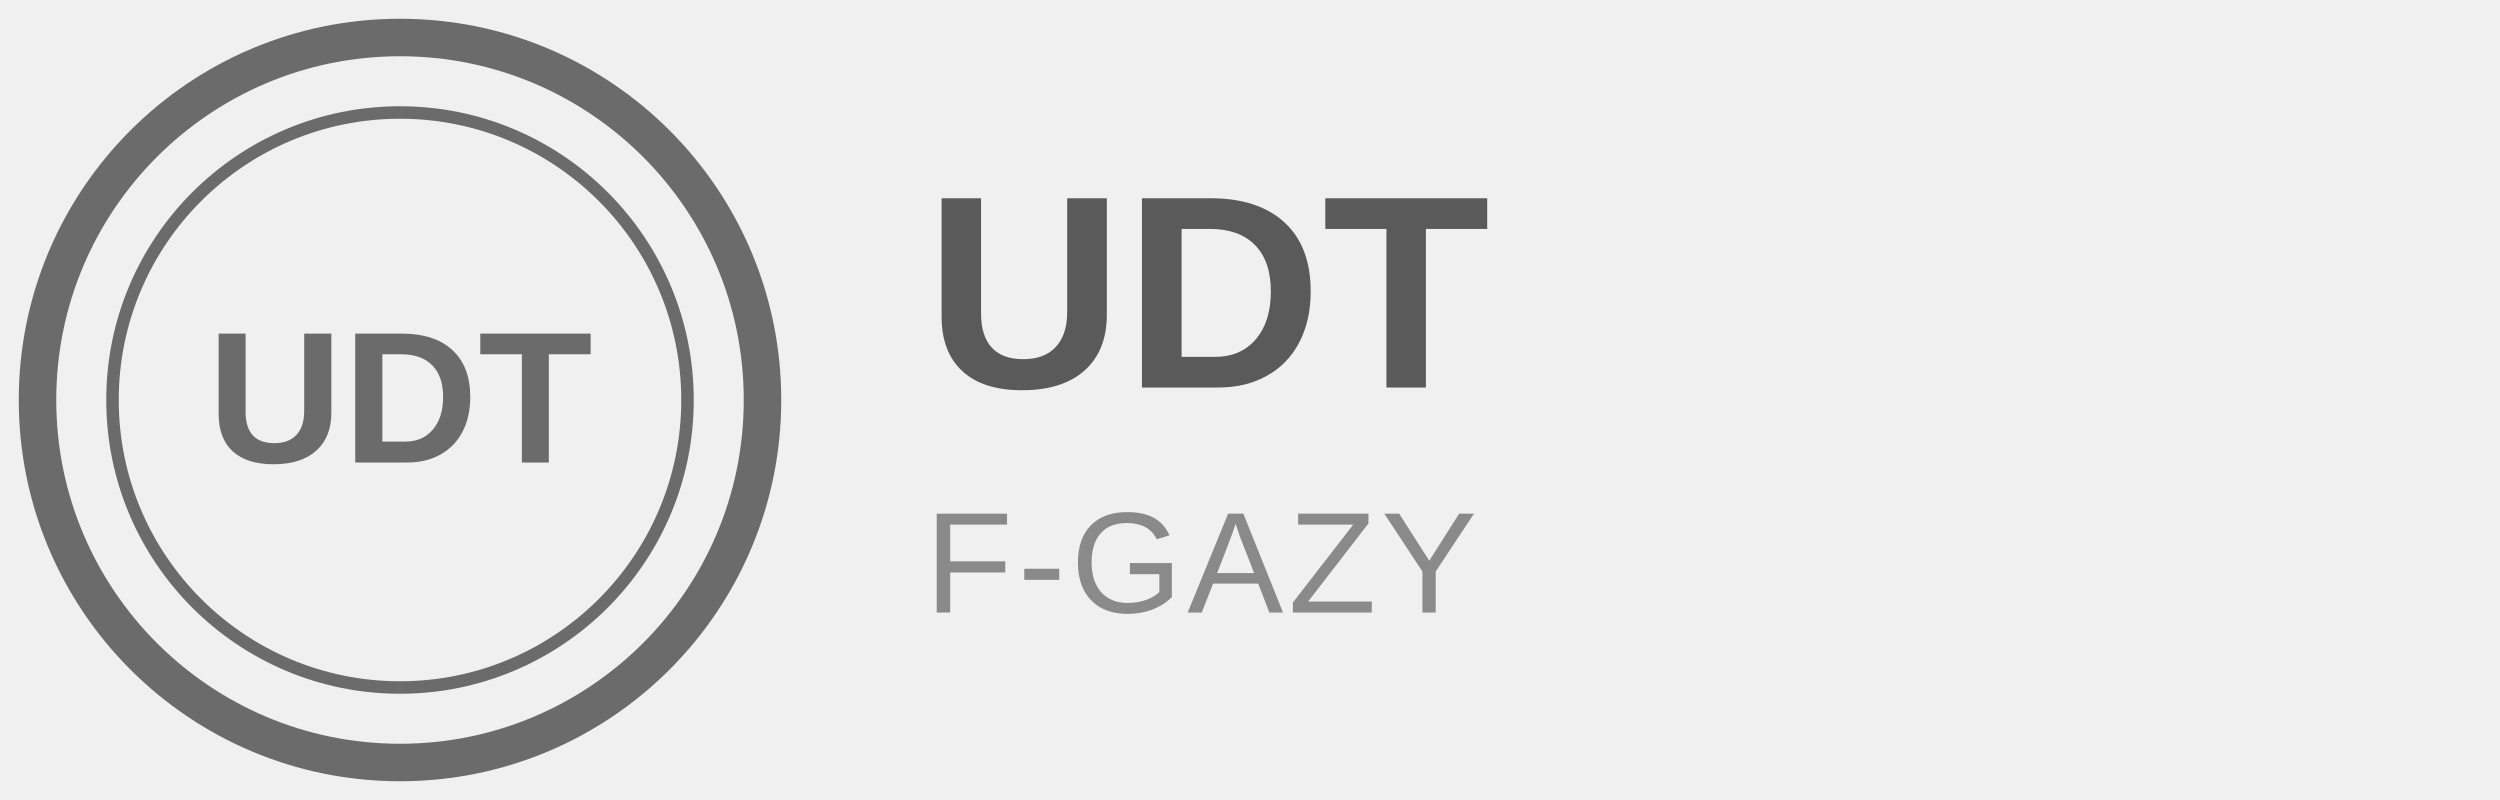
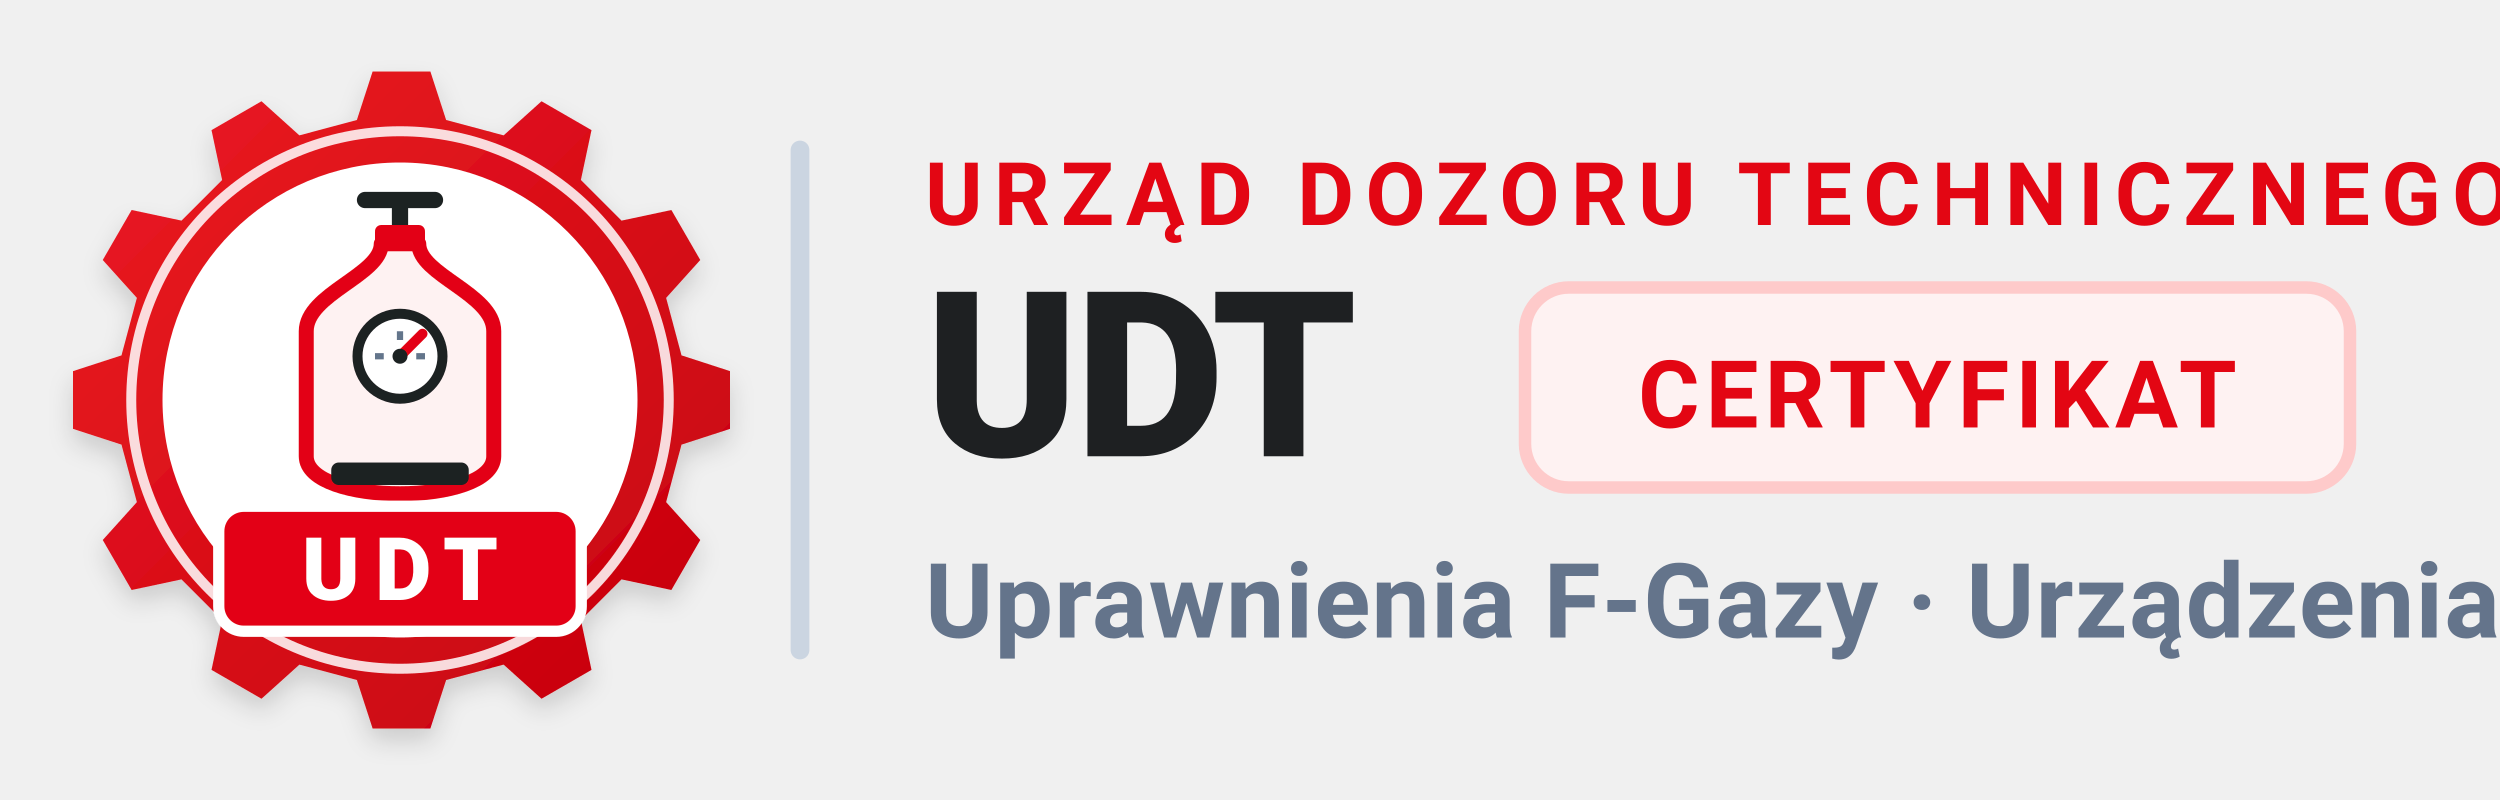
- <svg xmlns="http://www.w3.org/2000/svg" viewBox="0 0 200 64" width="200" height="64" role="img" aria-label="UDT F-GAZY">
-   <circle cx="32" cy="32" r="29" fill="none" stroke="#6b6b6b" stroke-width="3" />
-   <circle cx="32" cy="32" r="23" fill="none" stroke="#6b6b6b" stroke-width="1" />
-   <text x="32" y="37" text-anchor="middle" font-family="Arial, Helvetica, sans-serif" font-weight="700" font-size="15" fill="#6b6b6b">UDT</text>
-   <text x="74" y="31" font-family="Arial, Helvetica, sans-serif" font-weight="700" font-size="22" fill="#5a5a5a">UDT</text>
-   <text x="74" y="49" font-family="Arial, Helvetica, sans-serif" font-size="11.5" letter-spacing="0.4" fill="#8a8a8a">F-GAZY</text>
+ <svg xmlns="http://www.w3.org/2000/svg" viewBox="0 0 200 64" width="200" height="64" role="img" aria-label="UDT - Urząd Dozoru Technicznego / F-GAZY">
+   <defs>
+     <linearGradient id="udtRedGrad" x1="0" y1="0" x2="1" y2="1">
+       <stop offset="0%" stop-color="#ED1C24" />
+       <stop offset="100%" stop-color="#C4000C" />
+     </linearGradient>
+     <filter id="udtShadow" x="-10%" y="-10%" width="120%" height="120%">
+       <feDropShadow dx="0" dy="1" stdDeviation="1" flood-color="#000000" flood-opacity="0.15" />
+     </filter>
+   </defs>
+   <g id="udt-emblem" filter="url(#udtShadow)">
+     <path d="M 58.40,29.69 L 58.40,34.31 L 54.52,35.57 L 53.29,40.17 L 56.02,43.20 L 53.71,47.20 L 49.72,46.35 L 46.47,49.60 L 47.32,53.59 L 43.32,55.90 L 40.29,53.17 L 35.69,54.40 L 34.43,58.28 L 29.81,58.28 L 28.55,54.40 L 23.95,53.17 L 20.92,55.90 L 16.92,53.59 L 17.77,49.60 L 14.52,46.35 L 10.53,47.20 L 8.22,43.20 L 10.95,40.17 L 9.72,35.57 L 5.84,34.31 L 5.84,29.69 L 9.72,28.43 L 10.95,23.83 L 8.22,20.80 L 10.53,16.80 L 14.52,17.65 L 17.77,14.40 L 16.92,10.41 L 20.92,8.10 L 23.95,10.83 L 28.55,9.60 L 29.81,5.72 L 34.43,5.72 L 35.69,9.60 L 40.29,10.83 L 43.32,8.10 L 47.32,10.41 L 46.47,14.40 L 49.72,17.65 L 53.71,16.80 L 56.02,20.80 L 53.29,23.83 L 54.52,28.43 Z" fill="url(#udtRedGrad)" />
+     <circle cx="32" cy="32" r="21.5" fill="none" stroke="#FFFFFF" stroke-width="0.8" opacity="0.85" />
+     <circle cx="32" cy="32" r="19" fill="#FFFFFF" />
+     <line x1="29.2" y1="16" x2="34.8" y2="16" stroke="#1E2022" stroke-width="1.3" stroke-linecap="round" />
+     <line x1="32" y1="16" x2="32" y2="18.5" stroke="#1E2022" stroke-width="1.3" />
+     <rect x="30" y="18" width="4" height="2" fill="#E30613" rx="0.5" />
+     <path d="M 30.5,19.5 L 33.5,19.5 C 33.5,22 39.5,23.5 39.5,26.5 L 39.5,36.5 C 39.5,40.5 24.5,40.5 24.5,36.5 L 24.5,26.5 C 24.5,23.5 30.5,22 30.5,19.5 Z" fill="#FEF2F2" stroke="#E30613" stroke-width="1.2" stroke-linejoin="round" />
+     <circle cx="32" cy="28.5" r="3.4" fill="#FFFFFF" stroke="#1E2022" stroke-width="0.8" />
+     <line x1="32" y1="28.5" x2="33.8" y2="26.7" stroke="#E30613" stroke-width="0.8" stroke-linecap="round" />
+     <circle cx="32" cy="28.5" r="0.6" fill="#1E2022" />
+     <line x1="30" y1="28.5" x2="30.7" y2="28.5" stroke="#64748B" stroke-width="0.5" />
+     <line x1="34" y1="28.5" x2="33.3" y2="28.5" stroke="#64748B" stroke-width="0.5" />
+     <line x1="32" y1="26.5" x2="32" y2="27.2" stroke="#64748B" stroke-width="0.5" />
+     <rect x="26.5" y="37" width="11" height="1.8" rx="0.6" fill="#1E2022" />
+     <rect x="17.5" y="40.5" width="29" height="10" rx="2" fill="#E30613" stroke="#FFFFFF" stroke-width="0.9" />
+     <text x="32" y="48" text-anchor="middle" font-family="Montserrat, system-ui, -apple-system, BlinkMacSystemFont, 'Segoe UI', Roboto, sans-serif" font-weight="900" font-size="7" fill="#FFFFFF" letter-spacing="1.2">UDT</text>
+   </g>
+   <line x1="64" y1="12" x2="64" y2="52" stroke="#CBD5E1" stroke-width="1.5" stroke-linecap="round" />
+   <g id="udt-typography">
+     <text x="74" y="18" font-family="Montserrat, system-ui, -apple-system, BlinkMacSystemFont, 'Segoe UI', Roboto, sans-serif" font-weight="700" font-size="7" letter-spacing="0.9" fill="#E30613">URZĄD DOZORU TECHNICZNEGO</text>
+     <text x="74" y="36.5" font-family="Montserrat, system-ui, -apple-system, BlinkMacSystemFont, 'Segoe UI', Roboto, sans-serif" font-weight="800" font-size="18.5" letter-spacing="-0.3" fill="#1E2022">UDT</text>
+     <rect x="122" y="23" width="66" height="16" rx="3.5" fill="#FEF2F2" stroke="#FECACA" stroke-width="1" />
+     <text x="155" y="34.2" text-anchor="middle" font-family="Montserrat, system-ui, -apple-system, BlinkMacSystemFont, 'Segoe UI', Roboto, sans-serif" font-weight="700" font-size="7.5" fill="#E30613" letter-spacing="0.5">CERTYFIKAT</text>
+     <text x="74" y="51" font-family="Montserrat, system-ui, -apple-system, BlinkMacSystemFont, 'Segoe UI', Roboto, sans-serif" font-weight="600" font-size="8.3" letter-spacing="0.1" fill="#64748B">Uprawnienia F-Gazy · Urządzenia Ciśnieniowe</text>
+   </g>
</svg>
